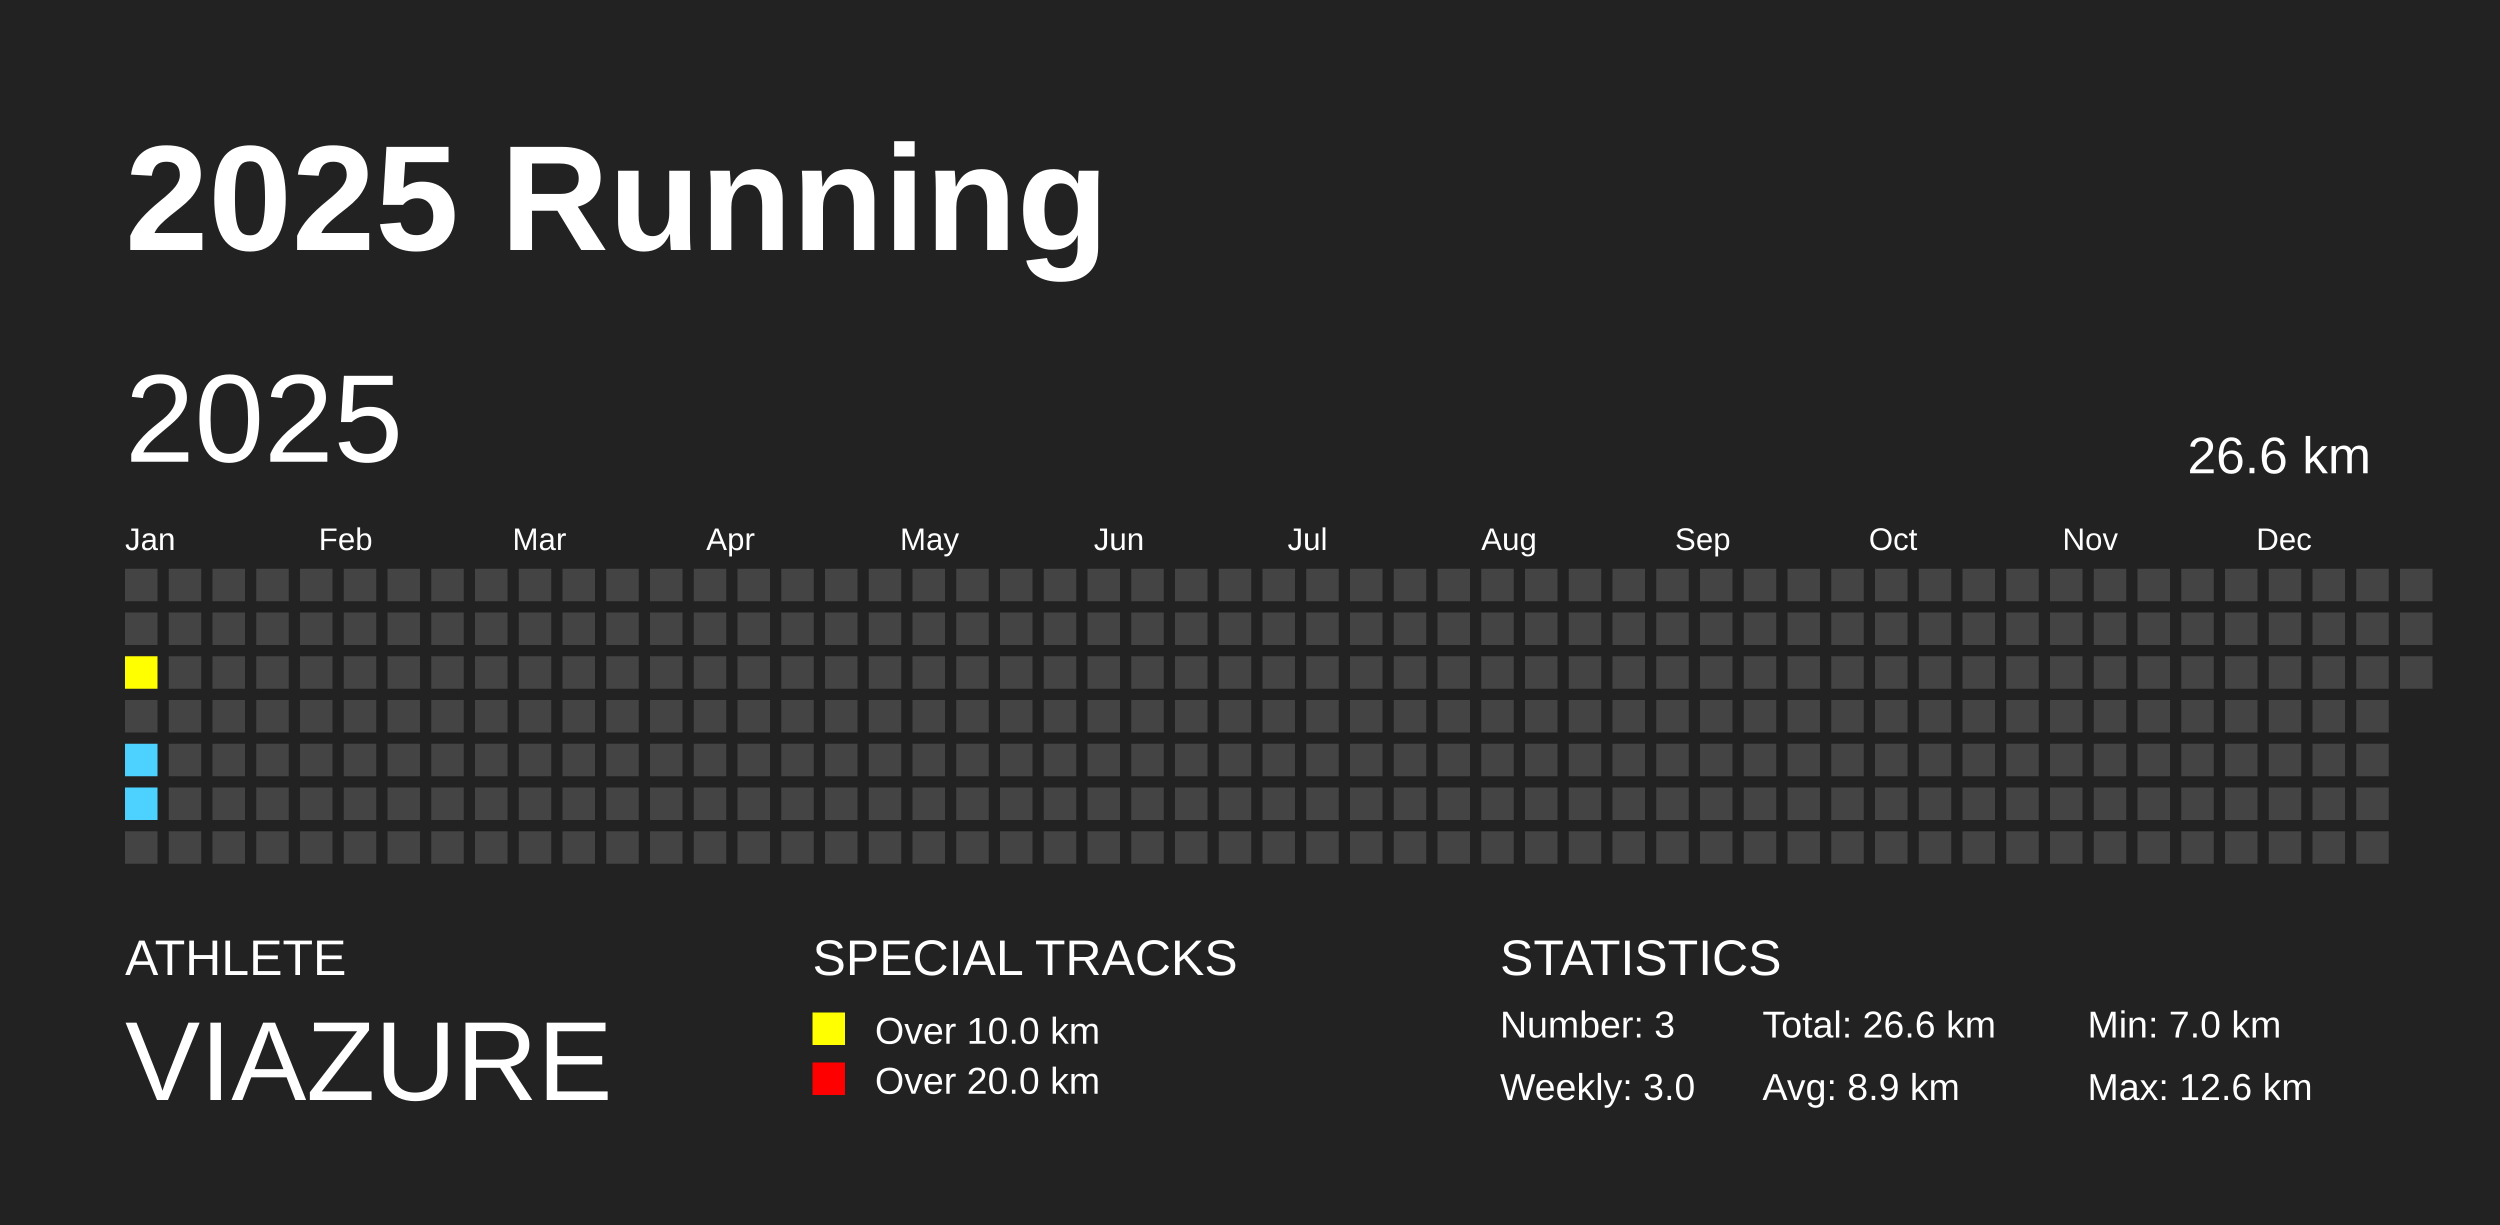
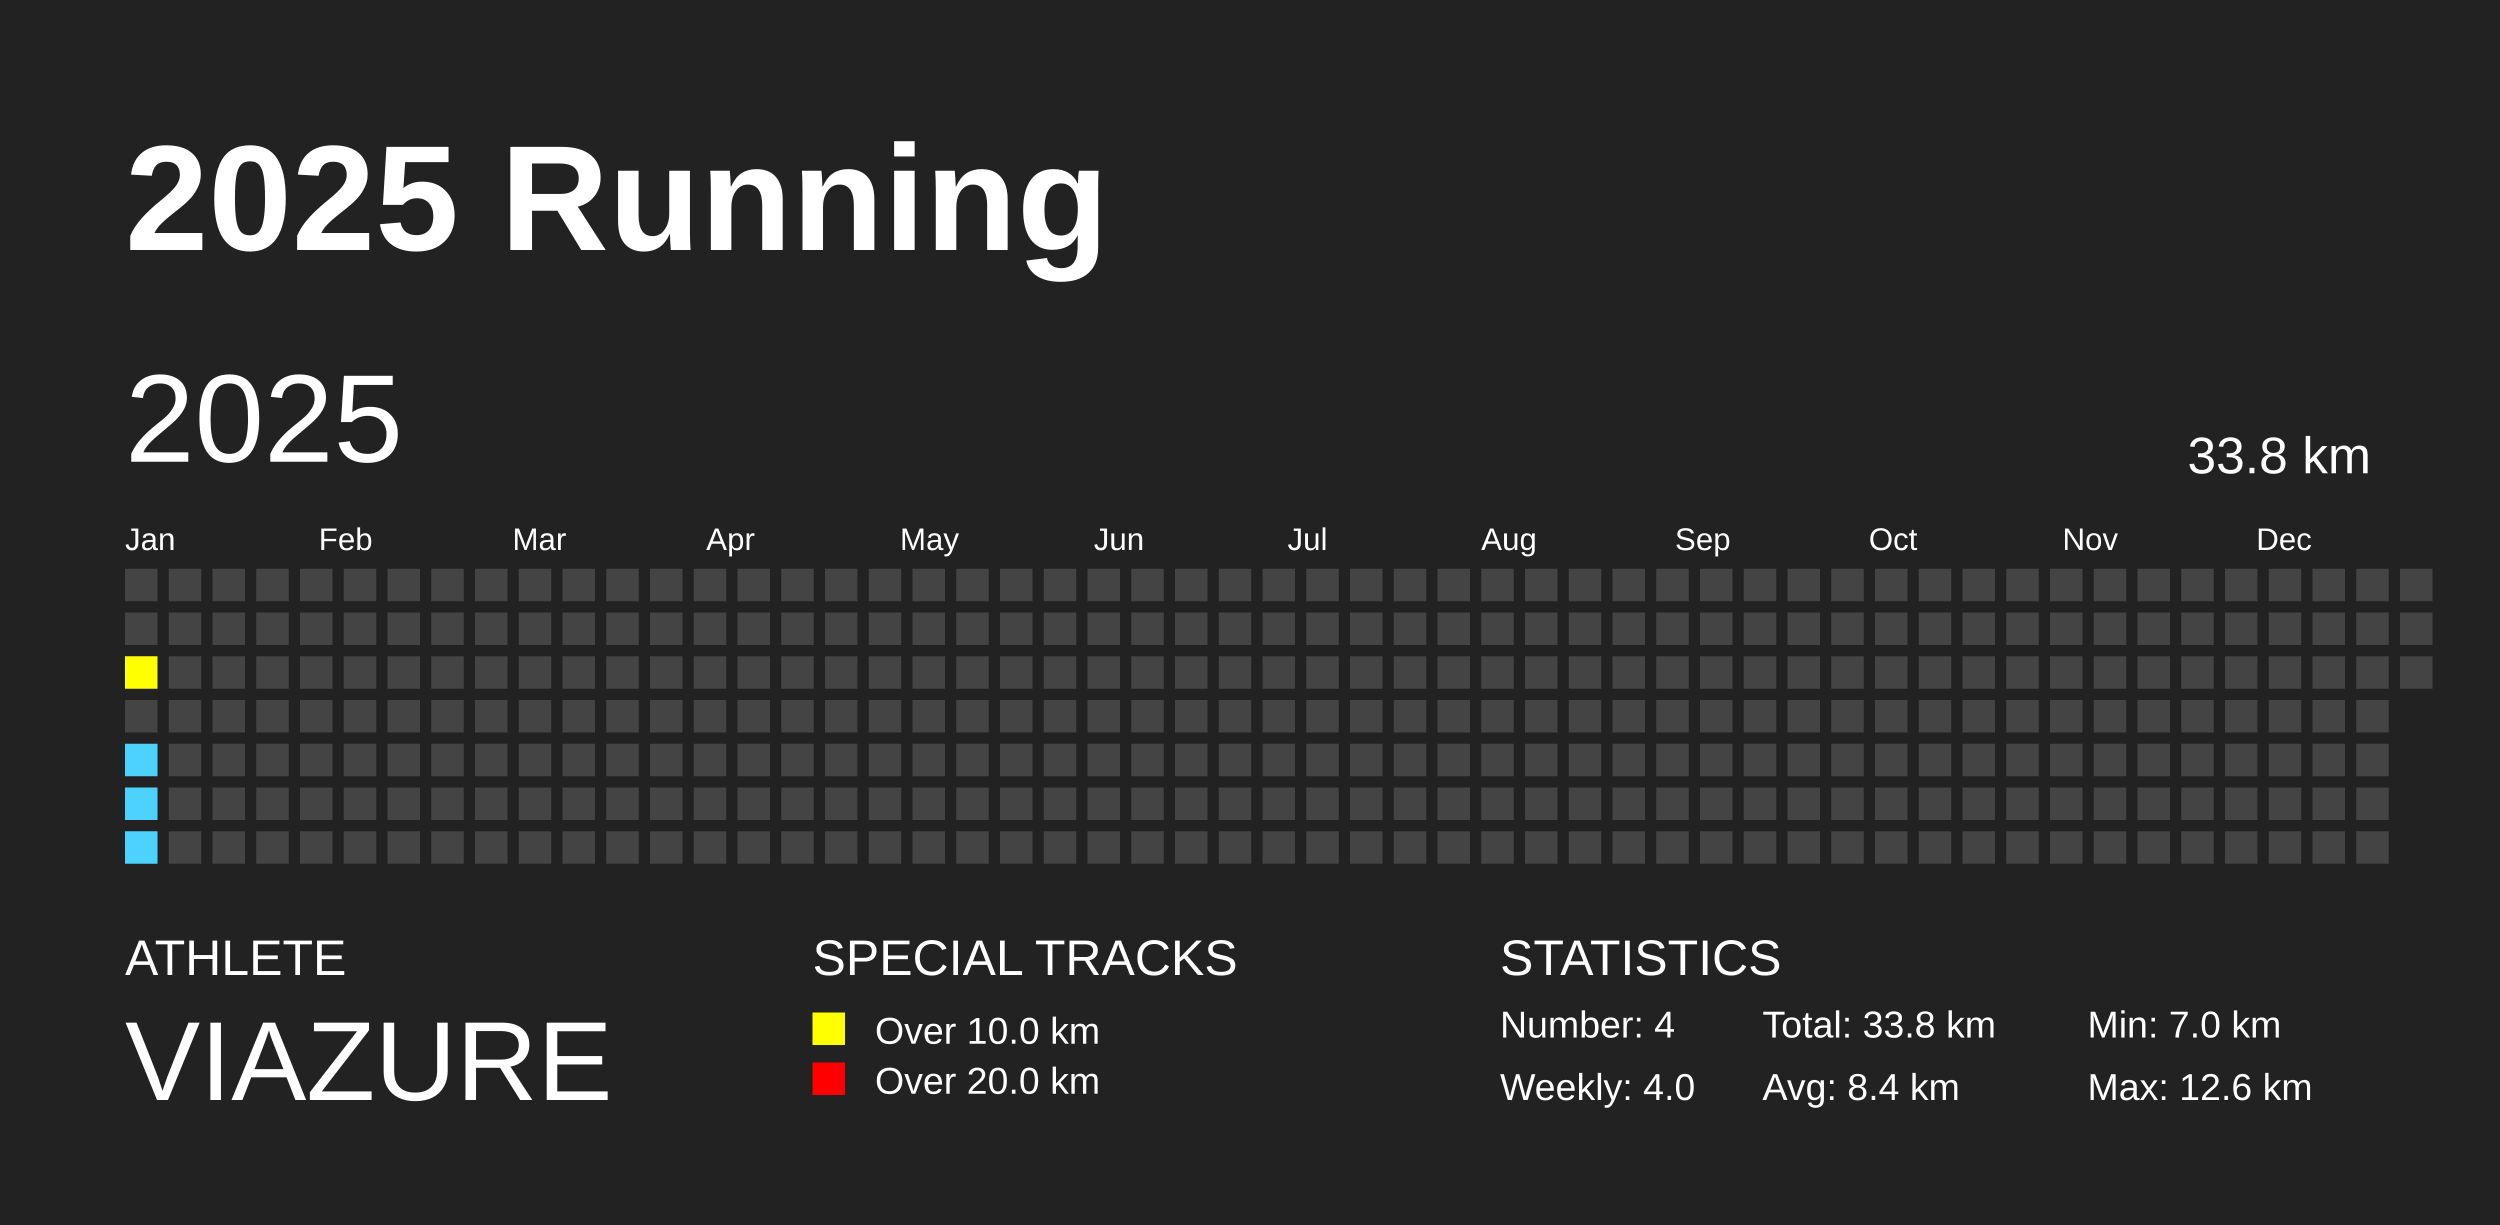
<svg xmlns="http://www.w3.org/2000/svg" baseProfile="full" height="98mm" version="1.1" viewBox="0,0,200,98" width="200mm">
  <defs />
  <rect fill="#222222" height="98" width="200" x="0" y="0" />
  <text fill="#FFFFFF" style="font-size:12px; font-family:Arial; font-weight:bold;" x="10" y="20">2025 Running</text>
  <text fill="#FFFFFF" style="font-size:4px; font-family:Arial" x="10" y="78">ATHLETE</text>
  <text fill="#FFFFFF" style="font-size:9px; font-family:Arial" x="10" y="88">VIAZURE</text>
  <text fill="#FFFFFF" style="font-size:4px; font-family:Arial" x="65" y="78">SPECIAL TRACKS</text>
  <rect fill="yellow" height="2.6" width="2.6" x="65" y="81" />
  <text fill="#FFFFFF" style="font-size:3px; font-family:Arial" x="70" y="83.5">Over 10.0 km</text>
  <rect fill="red" height="2.6" width="2.6" x="65" y="85" />
  <text fill="#FFFFFF" style="font-size:3px; font-family:Arial" x="70" y="87.5">Over 20.0 km</text>
  <text fill="#FFFFFF" style="font-size:4px; font-family:Arial" x="120" y="78">STATISTICS</text>
-   <text fill="#FFFFFF" style="font-size:3px; font-family:Arial" x="120" y="83">Number: 3</text>
-   <text fill="#FFFFFF" style="font-size:3px; font-family:Arial" x="120" y="88">Weekly: 3.0</text>
-   <text fill="#FFFFFF" style="font-size:3px; font-family:Arial" x="141" y="83">Total: 26.6 km</text>
-   <text fill="#FFFFFF" style="font-size:3px; font-family:Arial" x="141" y="88">Avg: 8.9 km</text>
+   <text fill="#FFFFFF" style="font-size:3px; font-family:Arial" x="120" y="83">Number: 4</text>
+   <text fill="#FFFFFF" style="font-size:3px; font-family:Arial" x="120" y="88">Weekly: 4.0</text>
+   <text fill="#FFFFFF" style="font-size:3px; font-family:Arial" x="141" y="83">Total: 33.8 km</text>
+   <text fill="#FFFFFF" style="font-size:3px; font-family:Arial" x="141" y="88">Avg: 8.4 km</text>
  <text fill="#FFFFFF" style="font-size:3px; font-family:Arial" x="167" y="83">Min: 7.0 km</text>
  <text fill="#FFFFFF" style="font-size:3px; font-family:Arial" x="167" y="88">Max: 12.6 km</text>
  <text dominant-baseline="hanging" fill="#FFFFFF" style="font-size:10.0px; font-family:Arial;" x="10" y="30">2025</text>
-   <text dominant-baseline="hanging" fill="#FFFFFF" style="font-size:4.125px; font-family:Arial;" x="175" y="35">26.6 km</text>
+   <text dominant-baseline="hanging" fill="#FFFFFF" style="font-size:4.125px; font-family:Arial;" x="175" y="35">33.8 km</text>
  <text fill="#FFFFFF" style="font-size:2.5px; font-family:Arial" x="10.0" y="44">Jan</text>
  <text fill="#FFFFFF" style="font-size:2.5px; font-family:Arial" x="25.5" y="44">Feb</text>
  <text fill="#FFFFFF" style="font-size:2.5px; font-family:Arial" x="41.0" y="44">Mar</text>
  <text fill="#FFFFFF" style="font-size:2.5px; font-family:Arial" x="56.5" y="44">Apr</text>
  <text fill="#FFFFFF" style="font-size:2.5px; font-family:Arial" x="72.0" y="44">May</text>
  <text fill="#FFFFFF" style="font-size:2.5px; font-family:Arial" x="87.5" y="44">Jun</text>
  <text fill="#FFFFFF" style="font-size:2.5px; font-family:Arial" x="103.0" y="44">Jul</text>
  <text fill="#FFFFFF" style="font-size:2.5px; font-family:Arial" x="118.5" y="44">Aug</text>
  <text fill="#FFFFFF" style="font-size:2.5px; font-family:Arial" x="134.0" y="44">Sep</text>
  <text fill="#FFFFFF" style="font-size:2.5px; font-family:Arial" x="149.5" y="44">Oct</text>
  <text fill="#FFFFFF" style="font-size:2.5px; font-family:Arial" x="165.0" y="44">Nov</text>
  <text fill="#FFFFFF" style="font-size:2.5px; font-family:Arial" x="180.5" y="44">Dec</text>
  <rect fill="#444444" height="2.6" width="2.6" x="10.0" y="45.5" />
  <rect fill="#444444" height="2.6" width="2.6" x="10.0" y="49.0" />
  <rect fill="yellow" height="2.6" width="2.6" x="10.0" y="52.5" />
  <rect fill="#444444" height="2.6" width="2.6" x="10.0" y="56.0" />
  <rect fill="#4DD2FF" height="2.6" width="2.6" x="10.0" y="59.5" />
  <rect fill="#4DD2FF" height="2.6" width="2.6" x="10.0" y="63.0" />
-   <rect fill="#444444" height="2.6" width="2.6" x="10.0" y="66.5" />
+   <rect fill="#4DD2FF" height="2.6" width="2.6" x="10.0" y="66.5" />
  <rect fill="#444444" height="2.6" width="2.6" x="13.5" y="45.5" />
  <rect fill="#444444" height="2.6" width="2.6" x="13.5" y="49.0" />
  <rect fill="#444444" height="2.6" width="2.6" x="13.5" y="52.5" />
  <rect fill="#444444" height="2.6" width="2.6" x="13.5" y="56.0" />
  <rect fill="#444444" height="2.6" width="2.6" x="13.5" y="59.5" />
  <rect fill="#444444" height="2.6" width="2.6" x="13.5" y="63.0" />
  <rect fill="#444444" height="2.6" width="2.6" x="13.5" y="66.5" />
  <rect fill="#444444" height="2.6" width="2.6" x="17.0" y="45.5" />
  <rect fill="#444444" height="2.6" width="2.6" x="17.0" y="49.0" />
  <rect fill="#444444" height="2.6" width="2.6" x="17.0" y="52.5" />
  <rect fill="#444444" height="2.6" width="2.6" x="17.0" y="56.0" />
  <rect fill="#444444" height="2.6" width="2.6" x="17.0" y="59.5" />
  <rect fill="#444444" height="2.6" width="2.6" x="17.0" y="63.0" />
  <rect fill="#444444" height="2.6" width="2.6" x="17.0" y="66.5" />
  <rect fill="#444444" height="2.6" width="2.6" x="20.5" y="45.5" />
  <rect fill="#444444" height="2.6" width="2.6" x="20.5" y="49.0" />
  <rect fill="#444444" height="2.6" width="2.6" x="20.5" y="52.5" />
  <rect fill="#444444" height="2.6" width="2.6" x="20.5" y="56.0" />
  <rect fill="#444444" height="2.6" width="2.6" x="20.5" y="59.5" />
  <rect fill="#444444" height="2.6" width="2.6" x="20.5" y="63.0" />
  <rect fill="#444444" height="2.6" width="2.6" x="20.5" y="66.5" />
  <rect fill="#444444" height="2.6" width="2.6" x="24.0" y="45.5" />
  <rect fill="#444444" height="2.6" width="2.6" x="24.0" y="49.0" />
  <rect fill="#444444" height="2.6" width="2.6" x="24.0" y="52.5" />
  <rect fill="#444444" height="2.6" width="2.6" x="24.0" y="56.0" />
  <rect fill="#444444" height="2.6" width="2.6" x="24.0" y="59.5" />
  <rect fill="#444444" height="2.6" width="2.6" x="24.0" y="63.0" />
  <rect fill="#444444" height="2.6" width="2.6" x="24.0" y="66.5" />
  <rect fill="#444444" height="2.6" width="2.6" x="27.5" y="45.5" />
  <rect fill="#444444" height="2.6" width="2.6" x="27.5" y="49.0" />
  <rect fill="#444444" height="2.6" width="2.6" x="27.5" y="52.5" />
  <rect fill="#444444" height="2.6" width="2.6" x="27.5" y="56.0" />
  <rect fill="#444444" height="2.6" width="2.6" x="27.5" y="59.5" />
  <rect fill="#444444" height="2.6" width="2.6" x="27.5" y="63.0" />
  <rect fill="#444444" height="2.6" width="2.6" x="27.5" y="66.5" />
  <rect fill="#444444" height="2.6" width="2.6" x="31.0" y="45.5" />
  <rect fill="#444444" height="2.6" width="2.6" x="31.0" y="49.0" />
  <rect fill="#444444" height="2.6" width="2.6" x="31.0" y="52.5" />
  <rect fill="#444444" height="2.6" width="2.6" x="31.0" y="56.0" />
  <rect fill="#444444" height="2.6" width="2.6" x="31.0" y="59.5" />
  <rect fill="#444444" height="2.6" width="2.6" x="31.0" y="63.0" />
  <rect fill="#444444" height="2.6" width="2.6" x="31.0" y="66.5" />
  <rect fill="#444444" height="2.6" width="2.6" x="34.5" y="45.5" />
  <rect fill="#444444" height="2.6" width="2.6" x="34.5" y="49.0" />
  <rect fill="#444444" height="2.6" width="2.6" x="34.5" y="52.5" />
  <rect fill="#444444" height="2.6" width="2.6" x="34.5" y="56.0" />
  <rect fill="#444444" height="2.6" width="2.6" x="34.5" y="59.5" />
  <rect fill="#444444" height="2.6" width="2.6" x="34.5" y="63.0" />
  <rect fill="#444444" height="2.6" width="2.6" x="34.5" y="66.5" />
  <rect fill="#444444" height="2.6" width="2.6" x="38.0" y="45.5" />
  <rect fill="#444444" height="2.6" width="2.6" x="38.0" y="49.0" />
  <rect fill="#444444" height="2.6" width="2.6" x="38.0" y="52.5" />
  <rect fill="#444444" height="2.6" width="2.6" x="38.0" y="56.0" />
  <rect fill="#444444" height="2.6" width="2.6" x="38.0" y="59.5" />
  <rect fill="#444444" height="2.6" width="2.6" x="38.0" y="63.0" />
  <rect fill="#444444" height="2.6" width="2.6" x="38.0" y="66.5" />
  <rect fill="#444444" height="2.6" width="2.6" x="41.5" y="45.5" />
  <rect fill="#444444" height="2.6" width="2.6" x="41.5" y="49.0" />
  <rect fill="#444444" height="2.6" width="2.6" x="41.5" y="52.5" />
  <rect fill="#444444" height="2.6" width="2.6" x="41.5" y="56.0" />
  <rect fill="#444444" height="2.6" width="2.6" x="41.5" y="59.5" />
  <rect fill="#444444" height="2.6" width="2.6" x="41.5" y="63.0" />
  <rect fill="#444444" height="2.6" width="2.6" x="41.5" y="66.5" />
  <rect fill="#444444" height="2.6" width="2.6" x="45.0" y="45.5" />
  <rect fill="#444444" height="2.6" width="2.6" x="45.0" y="49.0" />
  <rect fill="#444444" height="2.6" width="2.6" x="45.0" y="52.5" />
  <rect fill="#444444" height="2.6" width="2.6" x="45.0" y="56.0" />
  <rect fill="#444444" height="2.6" width="2.6" x="45.0" y="59.5" />
  <rect fill="#444444" height="2.6" width="2.6" x="45.0" y="63.0" />
  <rect fill="#444444" height="2.6" width="2.6" x="45.0" y="66.5" />
  <rect fill="#444444" height="2.6" width="2.6" x="48.5" y="45.5" />
  <rect fill="#444444" height="2.6" width="2.6" x="48.5" y="49.0" />
  <rect fill="#444444" height="2.6" width="2.6" x="48.5" y="52.5" />
  <rect fill="#444444" height="2.6" width="2.6" x="48.5" y="56.0" />
  <rect fill="#444444" height="2.6" width="2.6" x="48.5" y="59.5" />
  <rect fill="#444444" height="2.6" width="2.6" x="48.5" y="63.0" />
  <rect fill="#444444" height="2.6" width="2.6" x="48.5" y="66.5" />
  <rect fill="#444444" height="2.6" width="2.6" x="52.0" y="45.5" />
  <rect fill="#444444" height="2.6" width="2.6" x="52.0" y="49.0" />
  <rect fill="#444444" height="2.6" width="2.6" x="52.0" y="52.5" />
  <rect fill="#444444" height="2.6" width="2.6" x="52.0" y="56.0" />
  <rect fill="#444444" height="2.6" width="2.6" x="52.0" y="59.5" />
  <rect fill="#444444" height="2.6" width="2.6" x="52.0" y="63.0" />
  <rect fill="#444444" height="2.6" width="2.6" x="52.0" y="66.5" />
  <rect fill="#444444" height="2.6" width="2.6" x="55.5" y="45.5" />
  <rect fill="#444444" height="2.6" width="2.6" x="55.5" y="49.0" />
  <rect fill="#444444" height="2.6" width="2.6" x="55.5" y="52.5" />
  <rect fill="#444444" height="2.6" width="2.6" x="55.5" y="56.0" />
  <rect fill="#444444" height="2.6" width="2.6" x="55.5" y="59.5" />
  <rect fill="#444444" height="2.6" width="2.6" x="55.5" y="63.0" />
  <rect fill="#444444" height="2.6" width="2.6" x="55.5" y="66.5" />
  <rect fill="#444444" height="2.6" width="2.6" x="59.0" y="45.5" />
  <rect fill="#444444" height="2.6" width="2.6" x="59.0" y="49.0" />
  <rect fill="#444444" height="2.6" width="2.6" x="59.0" y="52.5" />
  <rect fill="#444444" height="2.6" width="2.6" x="59.0" y="56.0" />
  <rect fill="#444444" height="2.6" width="2.6" x="59.0" y="59.5" />
  <rect fill="#444444" height="2.6" width="2.6" x="59.0" y="63.0" />
  <rect fill="#444444" height="2.6" width="2.6" x="59.0" y="66.5" />
  <rect fill="#444444" height="2.6" width="2.6" x="62.5" y="45.5" />
  <rect fill="#444444" height="2.6" width="2.6" x="62.5" y="49.0" />
  <rect fill="#444444" height="2.6" width="2.6" x="62.5" y="52.5" />
  <rect fill="#444444" height="2.6" width="2.6" x="62.5" y="56.0" />
  <rect fill="#444444" height="2.6" width="2.6" x="62.5" y="59.5" />
  <rect fill="#444444" height="2.6" width="2.6" x="62.5" y="63.0" />
  <rect fill="#444444" height="2.6" width="2.6" x="62.5" y="66.5" />
  <rect fill="#444444" height="2.6" width="2.6" x="66.0" y="45.5" />
  <rect fill="#444444" height="2.6" width="2.6" x="66.0" y="49.0" />
  <rect fill="#444444" height="2.6" width="2.6" x="66.0" y="52.5" />
  <rect fill="#444444" height="2.6" width="2.6" x="66.0" y="56.0" />
  <rect fill="#444444" height="2.6" width="2.6" x="66.0" y="59.5" />
  <rect fill="#444444" height="2.6" width="2.6" x="66.0" y="63.0" />
  <rect fill="#444444" height="2.6" width="2.6" x="66.0" y="66.5" />
  <rect fill="#444444" height="2.6" width="2.6" x="69.5" y="45.5" />
  <rect fill="#444444" height="2.6" width="2.6" x="69.5" y="49.0" />
  <rect fill="#444444" height="2.6" width="2.6" x="69.5" y="52.5" />
  <rect fill="#444444" height="2.6" width="2.6" x="69.5" y="56.0" />
  <rect fill="#444444" height="2.6" width="2.6" x="69.5" y="59.5" />
  <rect fill="#444444" height="2.6" width="2.6" x="69.5" y="63.0" />
  <rect fill="#444444" height="2.6" width="2.6" x="69.5" y="66.5" />
  <rect fill="#444444" height="2.6" width="2.6" x="73.0" y="45.5" />
  <rect fill="#444444" height="2.6" width="2.6" x="73.0" y="49.0" />
  <rect fill="#444444" height="2.6" width="2.6" x="73.0" y="52.5" />
  <rect fill="#444444" height="2.6" width="2.6" x="73.0" y="56.0" />
  <rect fill="#444444" height="2.6" width="2.6" x="73.0" y="59.5" />
  <rect fill="#444444" height="2.6" width="2.6" x="73.0" y="63.0" />
  <rect fill="#444444" height="2.6" width="2.6" x="73.0" y="66.5" />
  <rect fill="#444444" height="2.6" width="2.6" x="76.5" y="45.5" />
  <rect fill="#444444" height="2.6" width="2.6" x="76.5" y="49.0" />
  <rect fill="#444444" height="2.6" width="2.6" x="76.5" y="52.5" />
  <rect fill="#444444" height="2.6" width="2.6" x="76.5" y="56.0" />
  <rect fill="#444444" height="2.6" width="2.6" x="76.5" y="59.5" />
  <rect fill="#444444" height="2.6" width="2.6" x="76.5" y="63.0" />
  <rect fill="#444444" height="2.6" width="2.6" x="76.5" y="66.5" />
  <rect fill="#444444" height="2.6" width="2.6" x="80.0" y="45.5" />
  <rect fill="#444444" height="2.6" width="2.6" x="80.0" y="49.0" />
  <rect fill="#444444" height="2.6" width="2.6" x="80.0" y="52.5" />
  <rect fill="#444444" height="2.6" width="2.6" x="80.0" y="56.0" />
  <rect fill="#444444" height="2.6" width="2.6" x="80.0" y="59.5" />
  <rect fill="#444444" height="2.6" width="2.6" x="80.0" y="63.0" />
  <rect fill="#444444" height="2.6" width="2.6" x="80.0" y="66.5" />
  <rect fill="#444444" height="2.6" width="2.6" x="83.5" y="45.5" />
  <rect fill="#444444" height="2.6" width="2.6" x="83.5" y="49.0" />
  <rect fill="#444444" height="2.6" width="2.6" x="83.5" y="52.5" />
  <rect fill="#444444" height="2.6" width="2.6" x="83.5" y="56.0" />
  <rect fill="#444444" height="2.6" width="2.6" x="83.5" y="59.5" />
  <rect fill="#444444" height="2.6" width="2.6" x="83.5" y="63.0" />
  <rect fill="#444444" height="2.6" width="2.6" x="83.5" y="66.5" />
  <rect fill="#444444" height="2.6" width="2.6" x="87.0" y="45.5" />
  <rect fill="#444444" height="2.6" width="2.6" x="87.0" y="49.0" />
  <rect fill="#444444" height="2.6" width="2.6" x="87.0" y="52.5" />
  <rect fill="#444444" height="2.6" width="2.6" x="87.0" y="56.0" />
  <rect fill="#444444" height="2.6" width="2.6" x="87.0" y="59.5" />
  <rect fill="#444444" height="2.6" width="2.6" x="87.0" y="63.0" />
  <rect fill="#444444" height="2.6" width="2.6" x="87.0" y="66.5" />
  <rect fill="#444444" height="2.6" width="2.6" x="90.5" y="45.5" />
  <rect fill="#444444" height="2.6" width="2.6" x="90.5" y="49.0" />
  <rect fill="#444444" height="2.6" width="2.6" x="90.5" y="52.5" />
  <rect fill="#444444" height="2.6" width="2.6" x="90.5" y="56.0" />
  <rect fill="#444444" height="2.6" width="2.6" x="90.5" y="59.5" />
  <rect fill="#444444" height="2.6" width="2.6" x="90.5" y="63.0" />
  <rect fill="#444444" height="2.6" width="2.6" x="90.5" y="66.5" />
  <rect fill="#444444" height="2.6" width="2.6" x="94.0" y="45.5" />
  <rect fill="#444444" height="2.6" width="2.6" x="94.0" y="49.0" />
  <rect fill="#444444" height="2.6" width="2.6" x="94.0" y="52.5" />
  <rect fill="#444444" height="2.6" width="2.6" x="94.0" y="56.0" />
  <rect fill="#444444" height="2.6" width="2.6" x="94.0" y="59.5" />
  <rect fill="#444444" height="2.6" width="2.6" x="94.0" y="63.0" />
  <rect fill="#444444" height="2.6" width="2.6" x="94.0" y="66.5" />
  <rect fill="#444444" height="2.6" width="2.6" x="97.5" y="45.5" />
  <rect fill="#444444" height="2.6" width="2.6" x="97.5" y="49.0" />
  <rect fill="#444444" height="2.6" width="2.6" x="97.5" y="52.5" />
  <rect fill="#444444" height="2.6" width="2.6" x="97.5" y="56.0" />
  <rect fill="#444444" height="2.6" width="2.6" x="97.5" y="59.5" />
  <rect fill="#444444" height="2.6" width="2.6" x="97.5" y="63.0" />
  <rect fill="#444444" height="2.6" width="2.6" x="97.5" y="66.5" />
  <rect fill="#444444" height="2.6" width="2.6" x="101.0" y="45.5" />
  <rect fill="#444444" height="2.6" width="2.6" x="101.0" y="49.0" />
  <rect fill="#444444" height="2.6" width="2.6" x="101.0" y="52.5" />
  <rect fill="#444444" height="2.6" width="2.6" x="101.0" y="56.0" />
  <rect fill="#444444" height="2.6" width="2.6" x="101.0" y="59.5" />
  <rect fill="#444444" height="2.6" width="2.6" x="101.0" y="63.0" />
  <rect fill="#444444" height="2.6" width="2.6" x="101.0" y="66.5" />
  <rect fill="#444444" height="2.6" width="2.6" x="104.5" y="45.5" />
  <rect fill="#444444" height="2.6" width="2.6" x="104.5" y="49.0" />
  <rect fill="#444444" height="2.6" width="2.6" x="104.5" y="52.5" />
  <rect fill="#444444" height="2.6" width="2.6" x="104.5" y="56.0" />
  <rect fill="#444444" height="2.6" width="2.6" x="104.5" y="59.5" />
  <rect fill="#444444" height="2.6" width="2.6" x="104.5" y="63.0" />
  <rect fill="#444444" height="2.6" width="2.6" x="104.5" y="66.5" />
  <rect fill="#444444" height="2.6" width="2.6" x="108.0" y="45.5" />
  <rect fill="#444444" height="2.6" width="2.6" x="108.0" y="49.0" />
  <rect fill="#444444" height="2.6" width="2.6" x="108.0" y="52.5" />
  <rect fill="#444444" height="2.6" width="2.6" x="108.0" y="56.0" />
  <rect fill="#444444" height="2.6" width="2.6" x="108.0" y="59.5" />
  <rect fill="#444444" height="2.6" width="2.6" x="108.0" y="63.0" />
  <rect fill="#444444" height="2.6" width="2.6" x="108.0" y="66.5" />
  <rect fill="#444444" height="2.6" width="2.6" x="111.5" y="45.5" />
  <rect fill="#444444" height="2.6" width="2.6" x="111.5" y="49.0" />
  <rect fill="#444444" height="2.6" width="2.6" x="111.5" y="52.5" />
  <rect fill="#444444" height="2.6" width="2.6" x="111.5" y="56.0" />
  <rect fill="#444444" height="2.6" width="2.6" x="111.5" y="59.5" />
  <rect fill="#444444" height="2.6" width="2.6" x="111.5" y="63.0" />
  <rect fill="#444444" height="2.6" width="2.6" x="111.5" y="66.5" />
  <rect fill="#444444" height="2.6" width="2.6" x="115.0" y="45.5" />
  <rect fill="#444444" height="2.6" width="2.6" x="115.0" y="49.0" />
  <rect fill="#444444" height="2.6" width="2.6" x="115.0" y="52.5" />
  <rect fill="#444444" height="2.6" width="2.6" x="115.0" y="56.0" />
  <rect fill="#444444" height="2.6" width="2.6" x="115.0" y="59.5" />
  <rect fill="#444444" height="2.6" width="2.6" x="115.0" y="63.0" />
  <rect fill="#444444" height="2.6" width="2.6" x="115.0" y="66.5" />
  <rect fill="#444444" height="2.6" width="2.6" x="118.5" y="45.5" />
  <rect fill="#444444" height="2.6" width="2.6" x="118.5" y="49.0" />
  <rect fill="#444444" height="2.6" width="2.6" x="118.5" y="52.5" />
  <rect fill="#444444" height="2.6" width="2.6" x="118.5" y="56.0" />
  <rect fill="#444444" height="2.6" width="2.6" x="118.5" y="59.5" />
  <rect fill="#444444" height="2.6" width="2.6" x="118.5" y="63.0" />
  <rect fill="#444444" height="2.6" width="2.6" x="118.5" y="66.5" />
  <rect fill="#444444" height="2.6" width="2.6" x="122.0" y="45.5" />
  <rect fill="#444444" height="2.6" width="2.6" x="122.0" y="49.0" />
  <rect fill="#444444" height="2.6" width="2.6" x="122.0" y="52.5" />
  <rect fill="#444444" height="2.6" width="2.6" x="122.0" y="56.0" />
  <rect fill="#444444" height="2.6" width="2.6" x="122.0" y="59.5" />
  <rect fill="#444444" height="2.6" width="2.6" x="122.0" y="63.0" />
  <rect fill="#444444" height="2.6" width="2.6" x="122.0" y="66.5" />
  <rect fill="#444444" height="2.6" width="2.6" x="125.5" y="45.5" />
  <rect fill="#444444" height="2.6" width="2.6" x="125.5" y="49.0" />
  <rect fill="#444444" height="2.6" width="2.6" x="125.5" y="52.5" />
  <rect fill="#444444" height="2.6" width="2.6" x="125.5" y="56.0" />
  <rect fill="#444444" height="2.6" width="2.6" x="125.5" y="59.5" />
  <rect fill="#444444" height="2.6" width="2.6" x="125.5" y="63.0" />
  <rect fill="#444444" height="2.6" width="2.6" x="125.5" y="66.5" />
  <rect fill="#444444" height="2.6" width="2.6" x="129.0" y="45.5" />
  <rect fill="#444444" height="2.6" width="2.6" x="129.0" y="49.0" />
  <rect fill="#444444" height="2.6" width="2.6" x="129.0" y="52.5" />
  <rect fill="#444444" height="2.6" width="2.6" x="129.0" y="56.0" />
  <rect fill="#444444" height="2.6" width="2.6" x="129.0" y="59.5" />
  <rect fill="#444444" height="2.6" width="2.6" x="129.0" y="63.0" />
  <rect fill="#444444" height="2.6" width="2.6" x="129.0" y="66.5" />
  <rect fill="#444444" height="2.6" width="2.6" x="132.5" y="45.5" />
  <rect fill="#444444" height="2.6" width="2.6" x="132.5" y="49.0" />
  <rect fill="#444444" height="2.6" width="2.6" x="132.5" y="52.5" />
  <rect fill="#444444" height="2.6" width="2.6" x="132.5" y="56.0" />
  <rect fill="#444444" height="2.6" width="2.6" x="132.5" y="59.5" />
  <rect fill="#444444" height="2.6" width="2.6" x="132.5" y="63.0" />
  <rect fill="#444444" height="2.6" width="2.6" x="132.5" y="66.5" />
  <rect fill="#444444" height="2.6" width="2.6" x="136.0" y="45.5" />
  <rect fill="#444444" height="2.6" width="2.6" x="136.0" y="49.0" />
  <rect fill="#444444" height="2.6" width="2.6" x="136.0" y="52.5" />
  <rect fill="#444444" height="2.6" width="2.6" x="136.0" y="56.0" />
  <rect fill="#444444" height="2.6" width="2.6" x="136.0" y="59.5" />
  <rect fill="#444444" height="2.6" width="2.6" x="136.0" y="63.0" />
  <rect fill="#444444" height="2.6" width="2.6" x="136.0" y="66.5" />
  <rect fill="#444444" height="2.6" width="2.6" x="139.5" y="45.5" />
  <rect fill="#444444" height="2.6" width="2.6" x="139.5" y="49.0" />
  <rect fill="#444444" height="2.6" width="2.6" x="139.5" y="52.5" />
  <rect fill="#444444" height="2.6" width="2.6" x="139.5" y="56.0" />
  <rect fill="#444444" height="2.6" width="2.6" x="139.5" y="59.5" />
  <rect fill="#444444" height="2.6" width="2.6" x="139.5" y="63.0" />
  <rect fill="#444444" height="2.6" width="2.6" x="139.5" y="66.5" />
  <rect fill="#444444" height="2.6" width="2.6" x="143.0" y="45.5" />
  <rect fill="#444444" height="2.6" width="2.6" x="143.0" y="49.0" />
  <rect fill="#444444" height="2.6" width="2.6" x="143.0" y="52.5" />
  <rect fill="#444444" height="2.6" width="2.6" x="143.0" y="56.0" />
  <rect fill="#444444" height="2.6" width="2.6" x="143.0" y="59.5" />
  <rect fill="#444444" height="2.6" width="2.6" x="143.0" y="63.0" />
  <rect fill="#444444" height="2.6" width="2.6" x="143.0" y="66.5" />
  <rect fill="#444444" height="2.6" width="2.6" x="146.5" y="45.5" />
  <rect fill="#444444" height="2.6" width="2.6" x="146.5" y="49.0" />
  <rect fill="#444444" height="2.6" width="2.6" x="146.5" y="52.5" />
  <rect fill="#444444" height="2.6" width="2.6" x="146.5" y="56.0" />
  <rect fill="#444444" height="2.6" width="2.6" x="146.5" y="59.5" />
  <rect fill="#444444" height="2.6" width="2.6" x="146.5" y="63.0" />
  <rect fill="#444444" height="2.6" width="2.6" x="146.5" y="66.5" />
  <rect fill="#444444" height="2.6" width="2.6" x="150.0" y="45.5" />
  <rect fill="#444444" height="2.6" width="2.6" x="150.0" y="49.0" />
  <rect fill="#444444" height="2.6" width="2.6" x="150.0" y="52.5" />
  <rect fill="#444444" height="2.6" width="2.6" x="150.0" y="56.0" />
  <rect fill="#444444" height="2.6" width="2.6" x="150.0" y="59.5" />
  <rect fill="#444444" height="2.6" width="2.6" x="150.0" y="63.0" />
  <rect fill="#444444" height="2.6" width="2.6" x="150.0" y="66.5" />
  <rect fill="#444444" height="2.6" width="2.6" x="153.5" y="45.5" />
  <rect fill="#444444" height="2.6" width="2.6" x="153.5" y="49.0" />
  <rect fill="#444444" height="2.6" width="2.6" x="153.5" y="52.5" />
  <rect fill="#444444" height="2.6" width="2.6" x="153.5" y="56.0" />
  <rect fill="#444444" height="2.6" width="2.6" x="153.5" y="59.5" />
  <rect fill="#444444" height="2.6" width="2.6" x="153.5" y="63.0" />
  <rect fill="#444444" height="2.6" width="2.6" x="153.5" y="66.5" />
  <rect fill="#444444" height="2.6" width="2.6" x="157.0" y="45.5" />
  <rect fill="#444444" height="2.6" width="2.6" x="157.0" y="49.0" />
  <rect fill="#444444" height="2.6" width="2.6" x="157.0" y="52.5" />
  <rect fill="#444444" height="2.6" width="2.6" x="157.0" y="56.0" />
  <rect fill="#444444" height="2.6" width="2.6" x="157.0" y="59.5" />
  <rect fill="#444444" height="2.6" width="2.6" x="157.0" y="63.0" />
  <rect fill="#444444" height="2.6" width="2.6" x="157.0" y="66.5" />
  <rect fill="#444444" height="2.6" width="2.6" x="160.5" y="45.5" />
  <rect fill="#444444" height="2.6" width="2.6" x="160.5" y="49.0" />
  <rect fill="#444444" height="2.6" width="2.6" x="160.5" y="52.5" />
  <rect fill="#444444" height="2.6" width="2.6" x="160.5" y="56.0" />
  <rect fill="#444444" height="2.6" width="2.6" x="160.5" y="59.5" />
  <rect fill="#444444" height="2.6" width="2.6" x="160.5" y="63.0" />
  <rect fill="#444444" height="2.6" width="2.6" x="160.5" y="66.5" />
  <rect fill="#444444" height="2.6" width="2.6" x="164.0" y="45.5" />
  <rect fill="#444444" height="2.6" width="2.6" x="164.0" y="49.0" />
  <rect fill="#444444" height="2.6" width="2.6" x="164.0" y="52.5" />
  <rect fill="#444444" height="2.6" width="2.6" x="164.0" y="56.0" />
  <rect fill="#444444" height="2.6" width="2.6" x="164.0" y="59.5" />
  <rect fill="#444444" height="2.6" width="2.6" x="164.0" y="63.0" />
  <rect fill="#444444" height="2.6" width="2.6" x="164.0" y="66.5" />
  <rect fill="#444444" height="2.6" width="2.6" x="167.5" y="45.5" />
  <rect fill="#444444" height="2.6" width="2.6" x="167.5" y="49.0" />
  <rect fill="#444444" height="2.6" width="2.6" x="167.5" y="52.5" />
  <rect fill="#444444" height="2.6" width="2.6" x="167.5" y="56.0" />
  <rect fill="#444444" height="2.6" width="2.6" x="167.5" y="59.5" />
  <rect fill="#444444" height="2.6" width="2.6" x="167.5" y="63.0" />
  <rect fill="#444444" height="2.6" width="2.6" x="167.5" y="66.5" />
  <rect fill="#444444" height="2.6" width="2.6" x="171.0" y="45.5" />
  <rect fill="#444444" height="2.6" width="2.6" x="171.0" y="49.0" />
  <rect fill="#444444" height="2.6" width="2.6" x="171.0" y="52.5" />
  <rect fill="#444444" height="2.6" width="2.6" x="171.0" y="56.0" />
  <rect fill="#444444" height="2.6" width="2.6" x="171.0" y="59.5" />
  <rect fill="#444444" height="2.6" width="2.6" x="171.0" y="63.0" />
  <rect fill="#444444" height="2.6" width="2.6" x="171.0" y="66.5" />
  <rect fill="#444444" height="2.6" width="2.6" x="174.5" y="45.5" />
  <rect fill="#444444" height="2.6" width="2.6" x="174.5" y="49.0" />
  <rect fill="#444444" height="2.6" width="2.6" x="174.5" y="52.5" />
  <rect fill="#444444" height="2.6" width="2.6" x="174.5" y="56.0" />
  <rect fill="#444444" height="2.6" width="2.6" x="174.5" y="59.5" />
  <rect fill="#444444" height="2.6" width="2.6" x="174.5" y="63.0" />
  <rect fill="#444444" height="2.6" width="2.6" x="174.5" y="66.5" />
  <rect fill="#444444" height="2.6" width="2.6" x="178.0" y="45.5" />
  <rect fill="#444444" height="2.6" width="2.6" x="178.0" y="49.0" />
  <rect fill="#444444" height="2.6" width="2.6" x="178.0" y="52.5" />
  <rect fill="#444444" height="2.6" width="2.6" x="178.0" y="56.0" />
  <rect fill="#444444" height="2.6" width="2.6" x="178.0" y="59.5" />
  <rect fill="#444444" height="2.6" width="2.6" x="178.0" y="63.0" />
  <rect fill="#444444" height="2.6" width="2.6" x="178.0" y="66.5" />
  <rect fill="#444444" height="2.6" width="2.6" x="181.5" y="45.5" />
  <rect fill="#444444" height="2.6" width="2.6" x="181.5" y="49.0" />
  <rect fill="#444444" height="2.6" width="2.6" x="181.5" y="52.5" />
  <rect fill="#444444" height="2.6" width="2.6" x="181.5" y="56.0" />
  <rect fill="#444444" height="2.6" width="2.6" x="181.5" y="59.5" />
  <rect fill="#444444" height="2.6" width="2.6" x="181.5" y="63.0" />
  <rect fill="#444444" height="2.6" width="2.6" x="181.5" y="66.5" />
  <rect fill="#444444" height="2.6" width="2.6" x="185.0" y="45.5" />
  <rect fill="#444444" height="2.6" width="2.6" x="185.0" y="49.0" />
  <rect fill="#444444" height="2.6" width="2.6" x="185.0" y="52.5" />
  <rect fill="#444444" height="2.6" width="2.6" x="185.0" y="56.0" />
  <rect fill="#444444" height="2.6" width="2.6" x="185.0" y="59.5" />
  <rect fill="#444444" height="2.6" width="2.6" x="185.0" y="63.0" />
  <rect fill="#444444" height="2.6" width="2.6" x="185.0" y="66.5" />
  <rect fill="#444444" height="2.6" width="2.6" x="188.5" y="45.5" />
  <rect fill="#444444" height="2.6" width="2.6" x="188.5" y="49.0" />
  <rect fill="#444444" height="2.6" width="2.6" x="188.5" y="52.5" />
  <rect fill="#444444" height="2.6" width="2.6" x="188.5" y="56.0" />
  <rect fill="#444444" height="2.6" width="2.6" x="188.5" y="59.5" />
  <rect fill="#444444" height="2.6" width="2.6" x="188.5" y="63.0" />
  <rect fill="#444444" height="2.6" width="2.6" x="188.5" y="66.5" />
  <rect fill="#444444" height="2.6" width="2.6" x="192.0" y="45.5" />
  <rect fill="#444444" height="2.6" width="2.6" x="192.0" y="49.0" />
  <rect fill="#444444" height="2.6" width="2.6" x="192.0" y="52.5" />
</svg>
